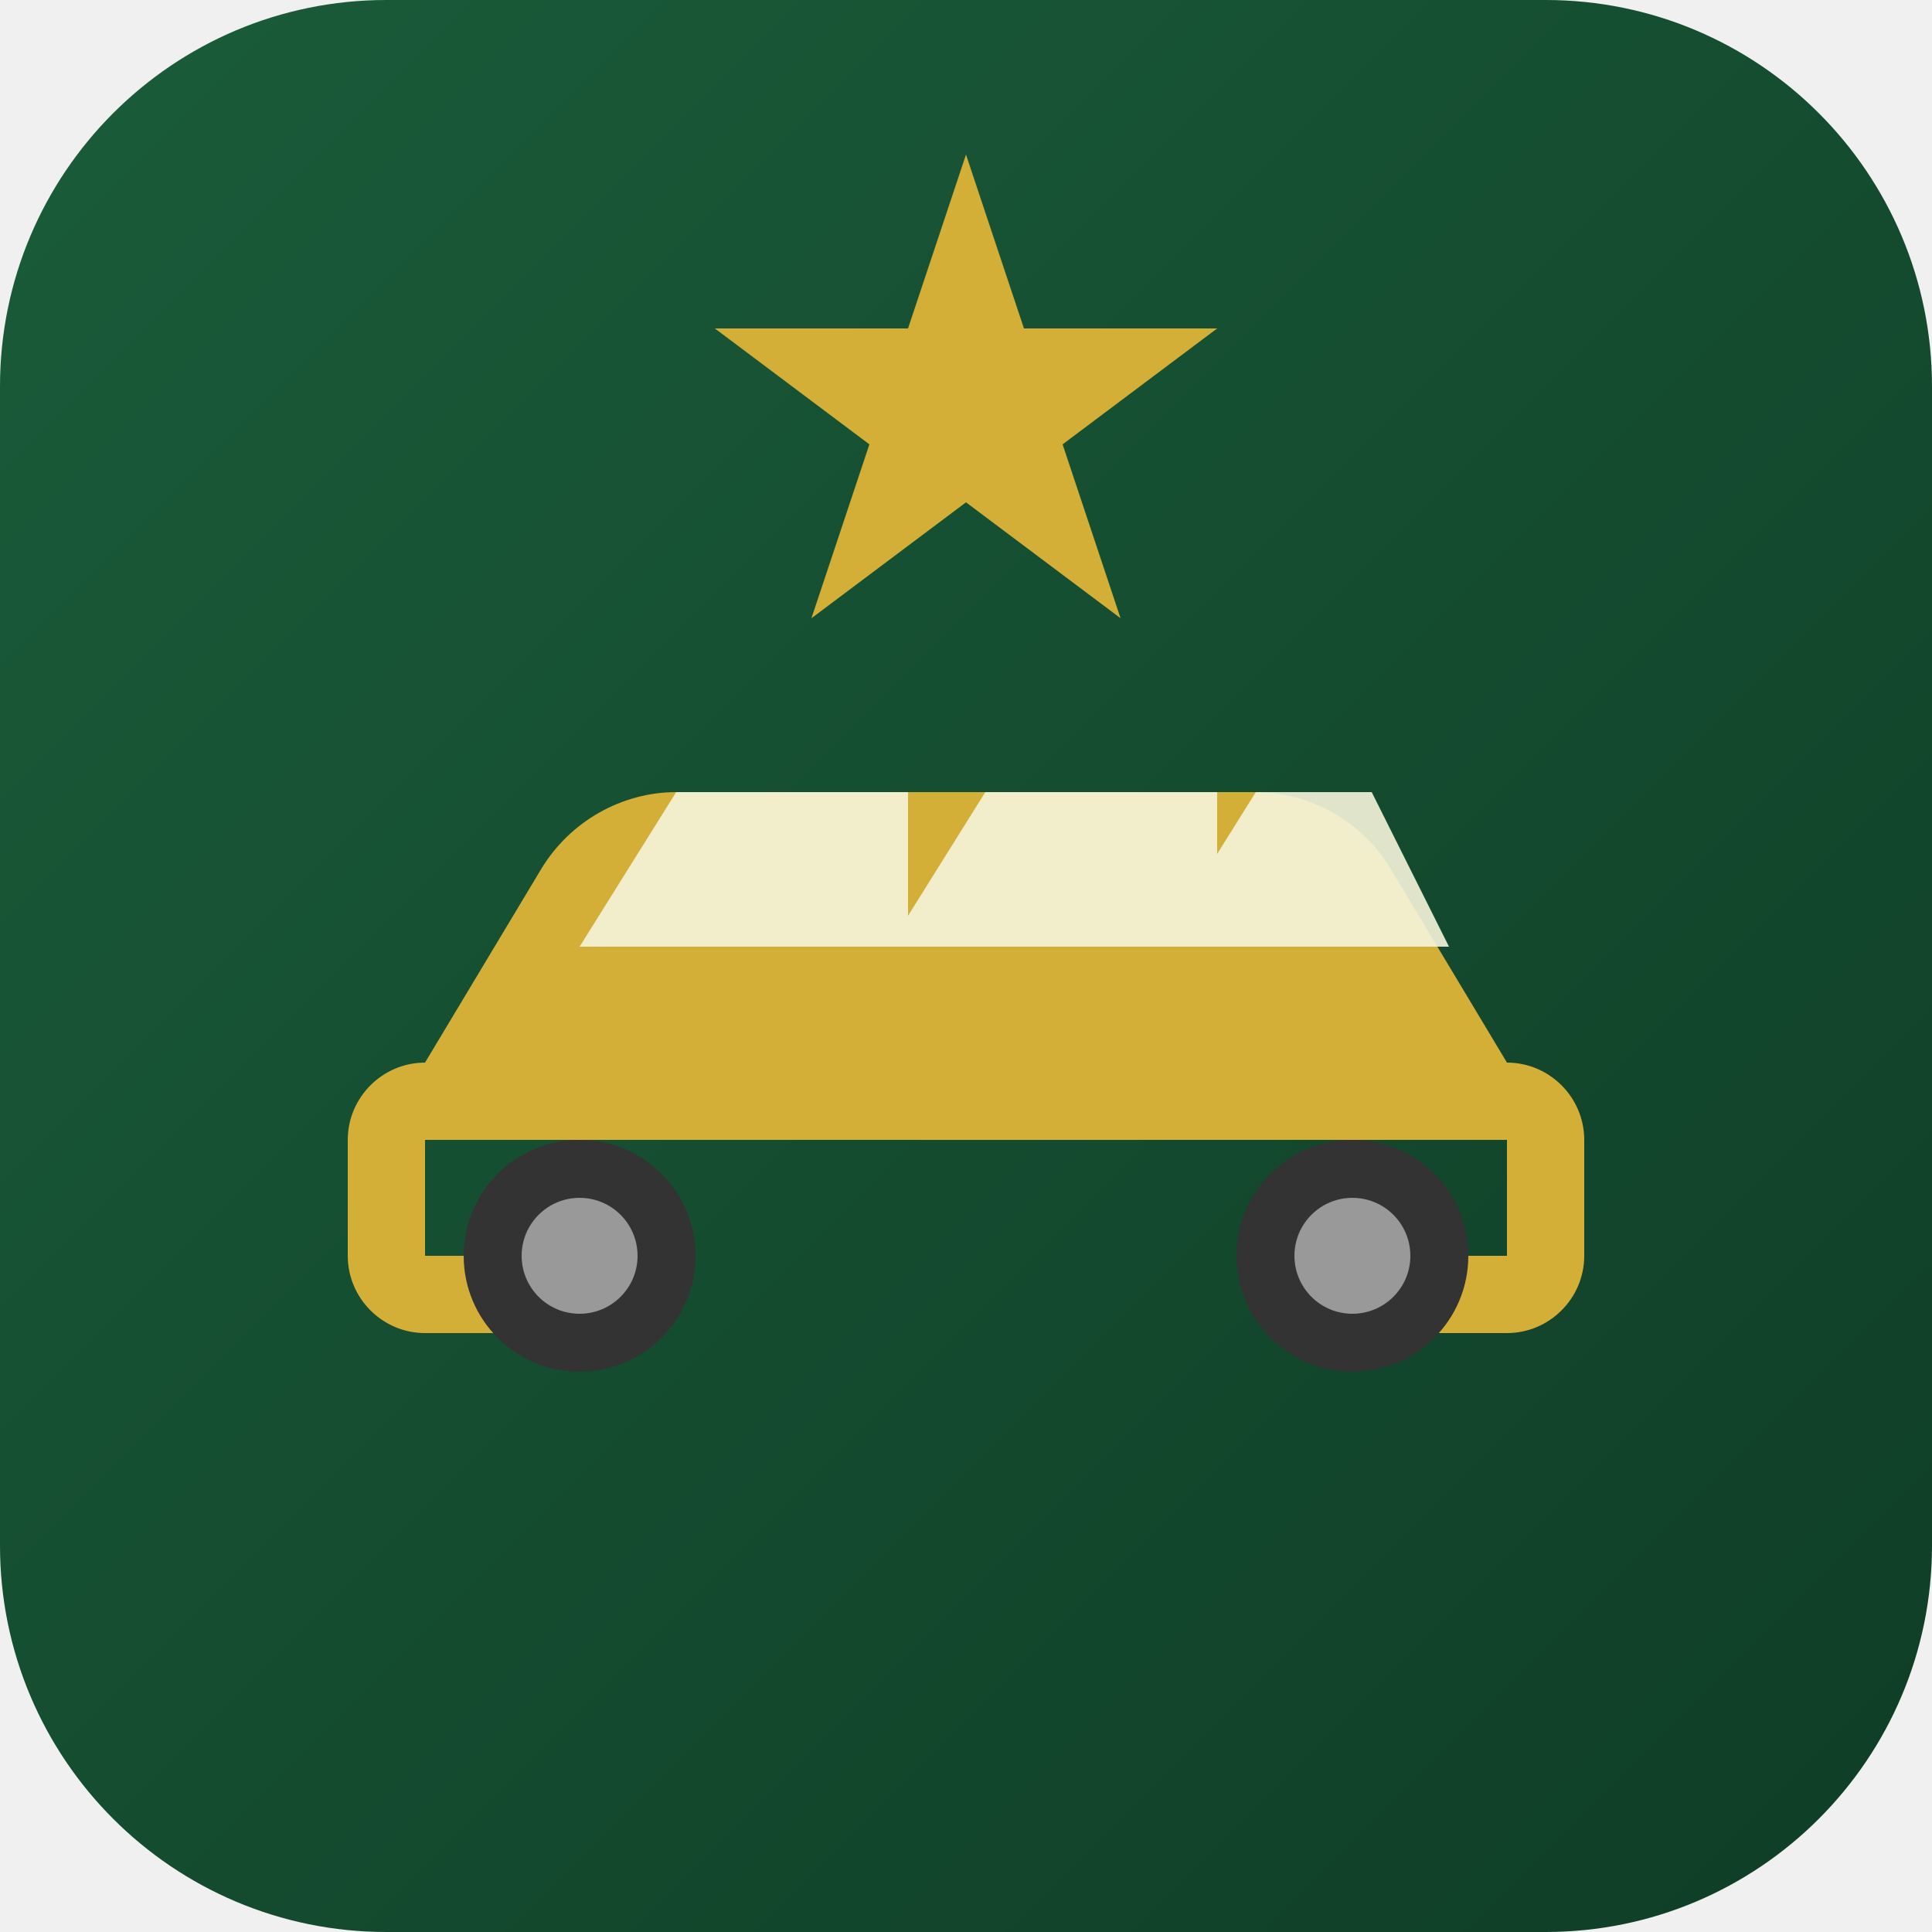
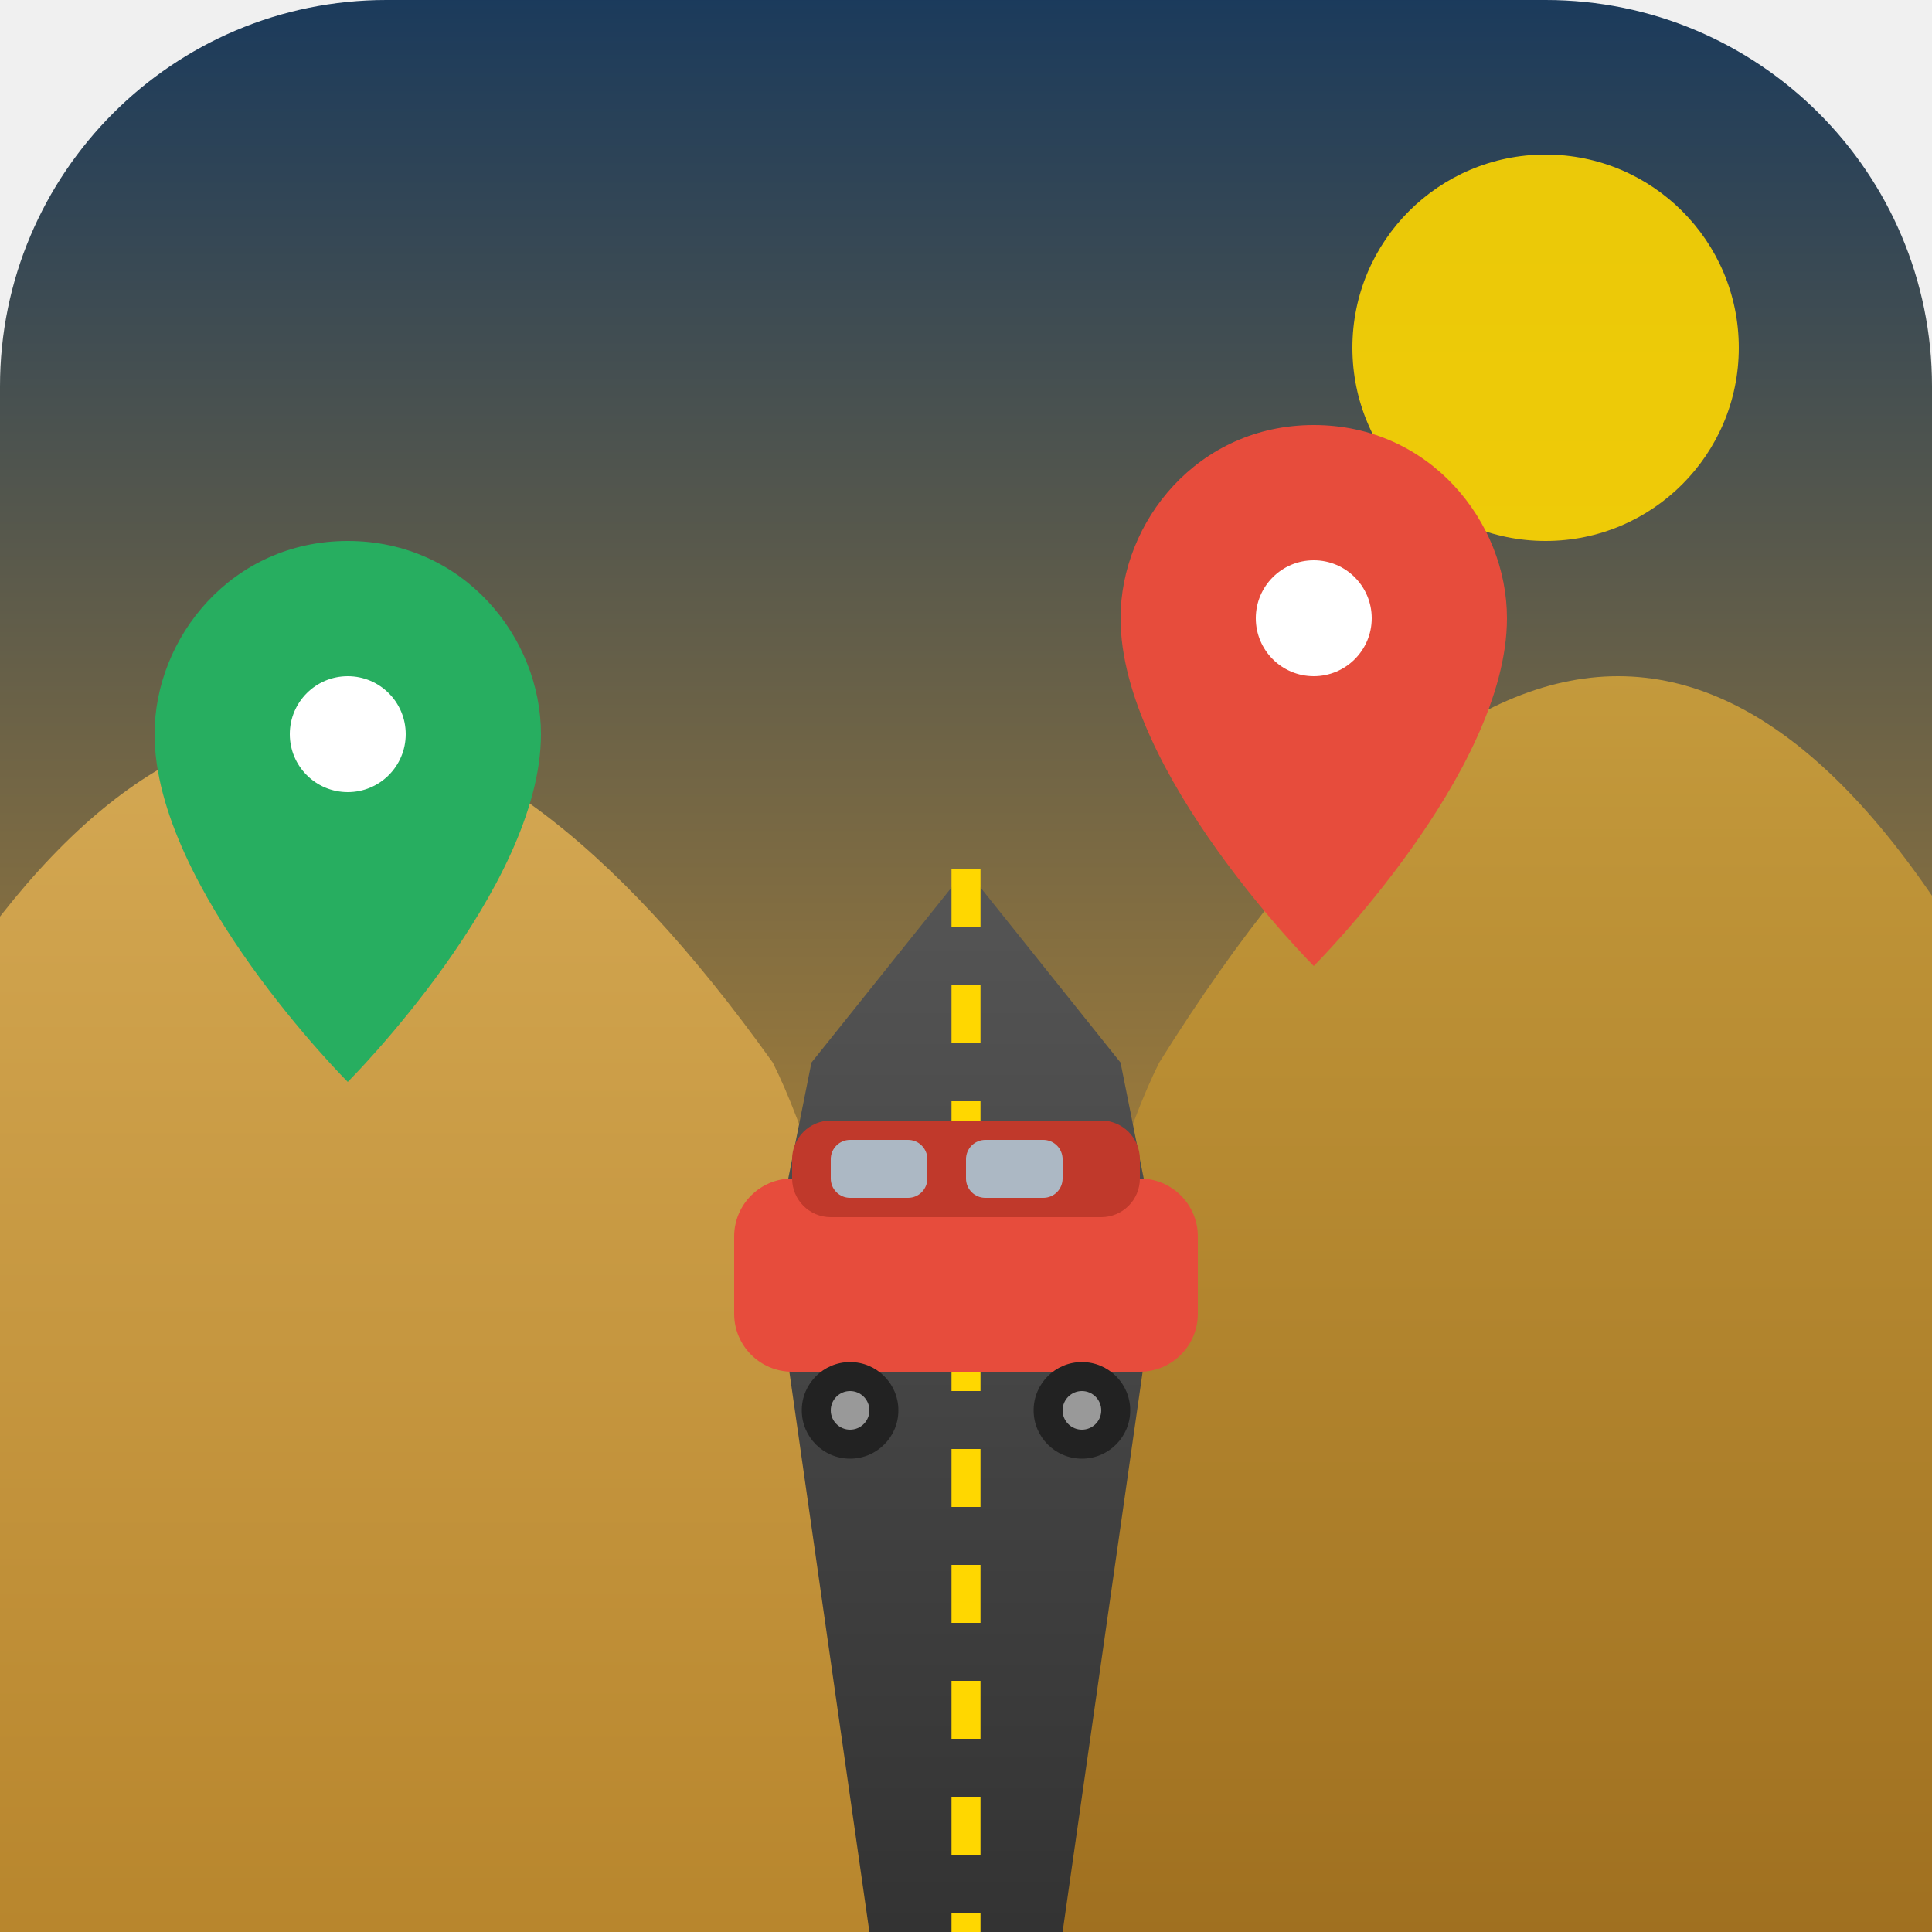
<svg xmlns="http://www.w3.org/2000/svg" viewBox="0 0 100 100">
  <defs>
-     <linearGradient id="bg" x1="0" y1="0" x2="1" y2="1">
-       <stop offset="0%" stop-color="#1a5c3a" />
-       <stop offset="100%" stop-color="#0f3d26" />
+     <linearGradient id="sky" x1="0" y1="0" x2="0" y2="1">
+       <stop offset="0%" stop-color="#1a3a5c" />
+       <stop offset="100%" stop-color="#f5a623" />
+     </linearGradient>
+     <linearGradient id="duneLeft" x1="0" y1="0" x2="0" y2="1">
+       <stop offset="0%" stop-color="#d4a853" />
+       <stop offset="100%" stop-color="#b8862d" />
+     </linearGradient>
+     <linearGradient id="duneRight" x1="0" y1="0" x2="0" y2="1">
+       <stop offset="0%" stop-color="#c49a3c" />
+       <stop offset="100%" stop-color="#a07020" />
+     </linearGradient>
+     <linearGradient id="roadGrad" x1="0" y1="0" x2="0" y2="1">
+       <stop offset="0%" stop-color="#555" />
+       <stop offset="100%" stop-color="#333" />
    </linearGradient>
  </defs>
-   <rect width="100" height="100" rx="20" fill="url(#bg)" />
-   <path d="M22 55c-2.2 0-4 1.8-4 4v6c0 2.2 1.8 4 4 4h4v-4h-4v-6h56v6h-4v4h4c2.2 0 4-1.8 4-4v-6c0-2.2-1.8-4-4-4l-6-10c-1.5-2.5-4.2-4-7-4H35c-2.8 0-5.5 1.5-7 4z" fill="#d4af37" />
-   <path d="M35 41h12v8H30zm16 0h12v8H46zm14 0h6l4 8H60z" fill="#f5f5dc" opacity="0.9" />
-   <circle cx="30" cy="65" r="6" fill="#333" />
-   <circle cx="30" cy="65" r="3" fill="#999" />
-   <circle cx="70" cy="65" r="6" fill="#333" />
-   <circle cx="70" cy="65" r="3" fill="#999" />
-   <path d="M50 8l3 9h10l-8 6 3 9-8-6-8 6 3-9-8-6h10z" fill="#d4af37" />
+   <rect width="100" height="100" fill="url(#sky)" rx="20" />
+   <circle cx="80" cy="18" r="10" fill="#ffd700" opacity="0.9" />
+   <path d="M-5 55 Q15 20 40 55 Q45 65 50 100 L-5 100Z" fill="url(#duneLeft)" />
+   <path d="M105 55 Q85 15 60 55 Q55 65 50 100 L105 100Z" fill="url(#duneRight)" />
+   <path d="M45 100 L40 65 L42 55 L50 45 L58 55 L60 65 L55 100Z" fill="url(#roadGrad)" />
+   <path d="M50 45 L50 100" stroke="#ffd700" stroke-width="1.5" stroke-dasharray="3,3" fill="none" />
+   <g transform="translate(38, 58)">
+     <rect x="0" y="3" width="24" height="10" rx="3" fill="#e74c3c" />
+     <rect x="3" y="0" width="18" height="5" rx="2" fill="#c0392b" />
+     <rect x="5" y="1" width="5" height="3" rx="1" fill="#a8d8ea" opacity="0.8" />
+     <rect x="12" y="1" width="5" height="3" rx="1" fill="#a8d8ea" opacity="0.8" />
+     <circle cx="6" cy="15" r="2.5" fill="#222" />
+     <circle cx="6" cy="15" r="1" fill="#999" />
+     <circle cx="18" cy="15" r="2.5" fill="#222" />
+     <circle cx="18" cy="15" r="1" fill="#999" />
+   </g>
+   <g transform="translate(18, 28)">
+     <path d="M0 0C-6 0 -10 5 -10 10C-10 18 0 28 0 28C0 28 10 18 10 10C10 5 6 0 0 0Z" fill="#27ae60" />
+     <circle cx="0" cy="10" r="3" fill="white" />
+   </g>
+   <g transform="translate(68, 22)">
+     <path d="M0 0C-6 0 -10 5 -10 10C-10 18 0 28 0 28C0 28 10 18 10 10C10 5 6 0 0 0Z" fill="#e74c3c" />
+     <circle cx="0" cy="10" r="3" fill="white" />
+   </g>
</svg>
